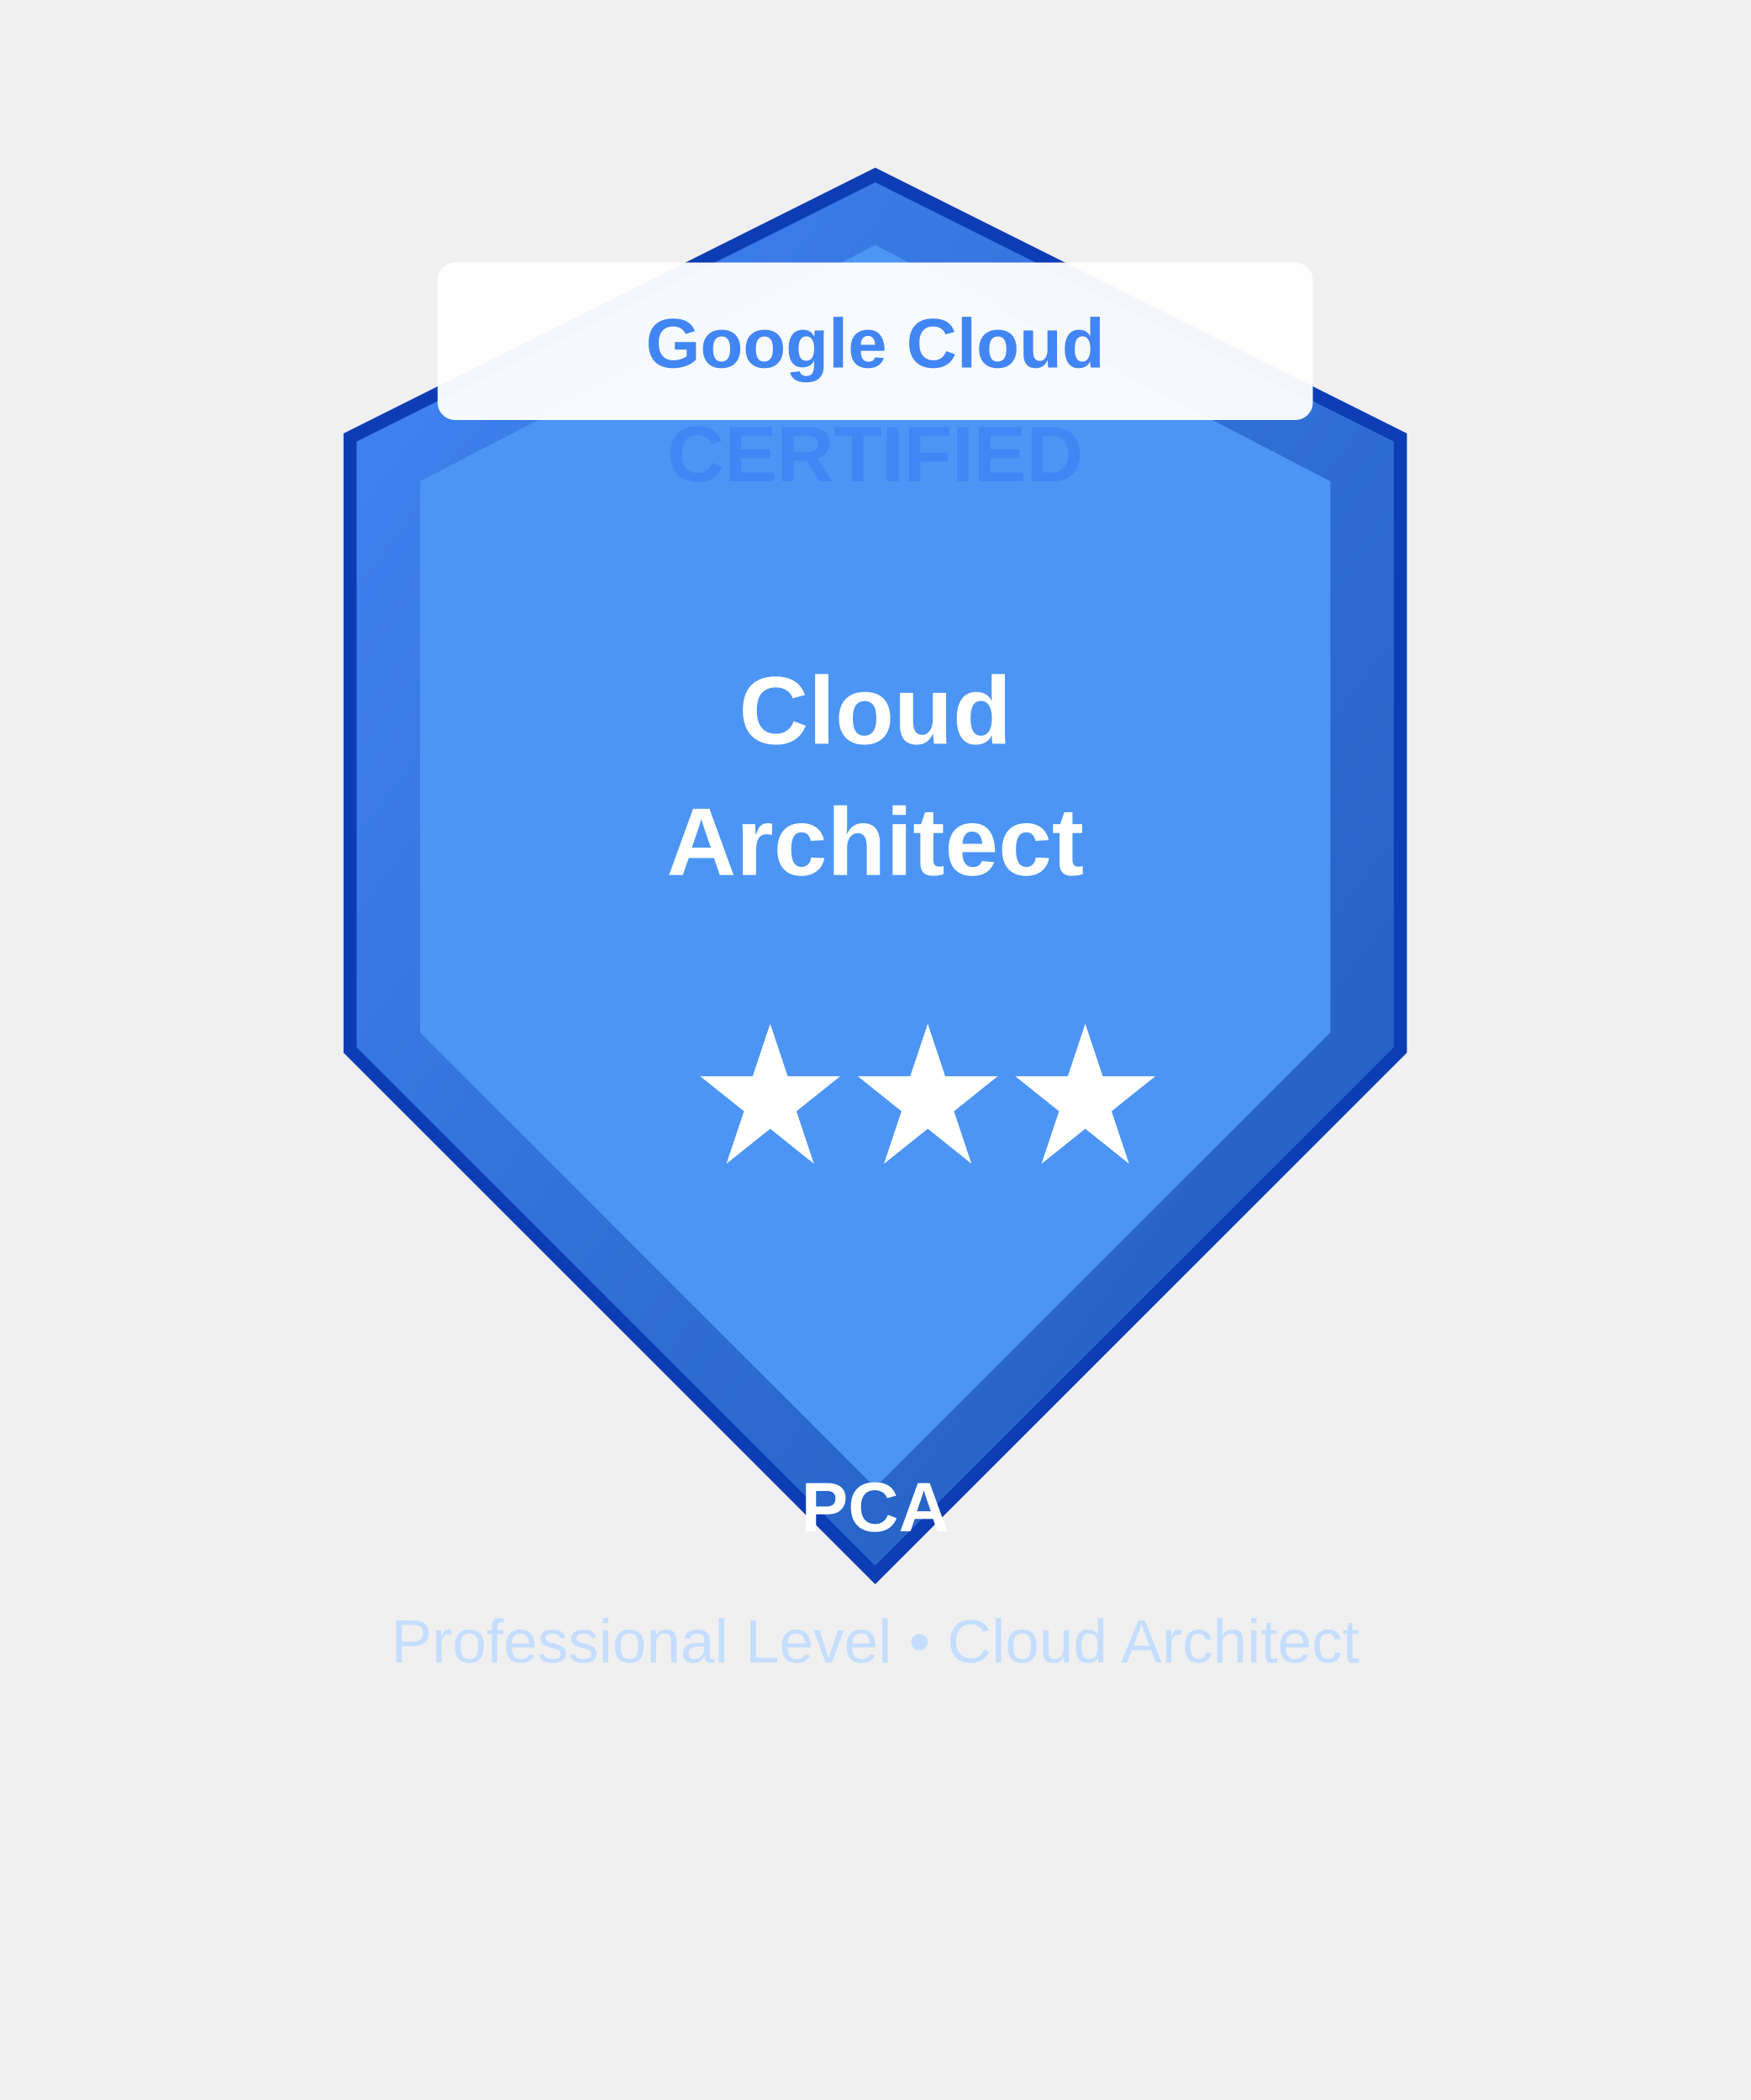
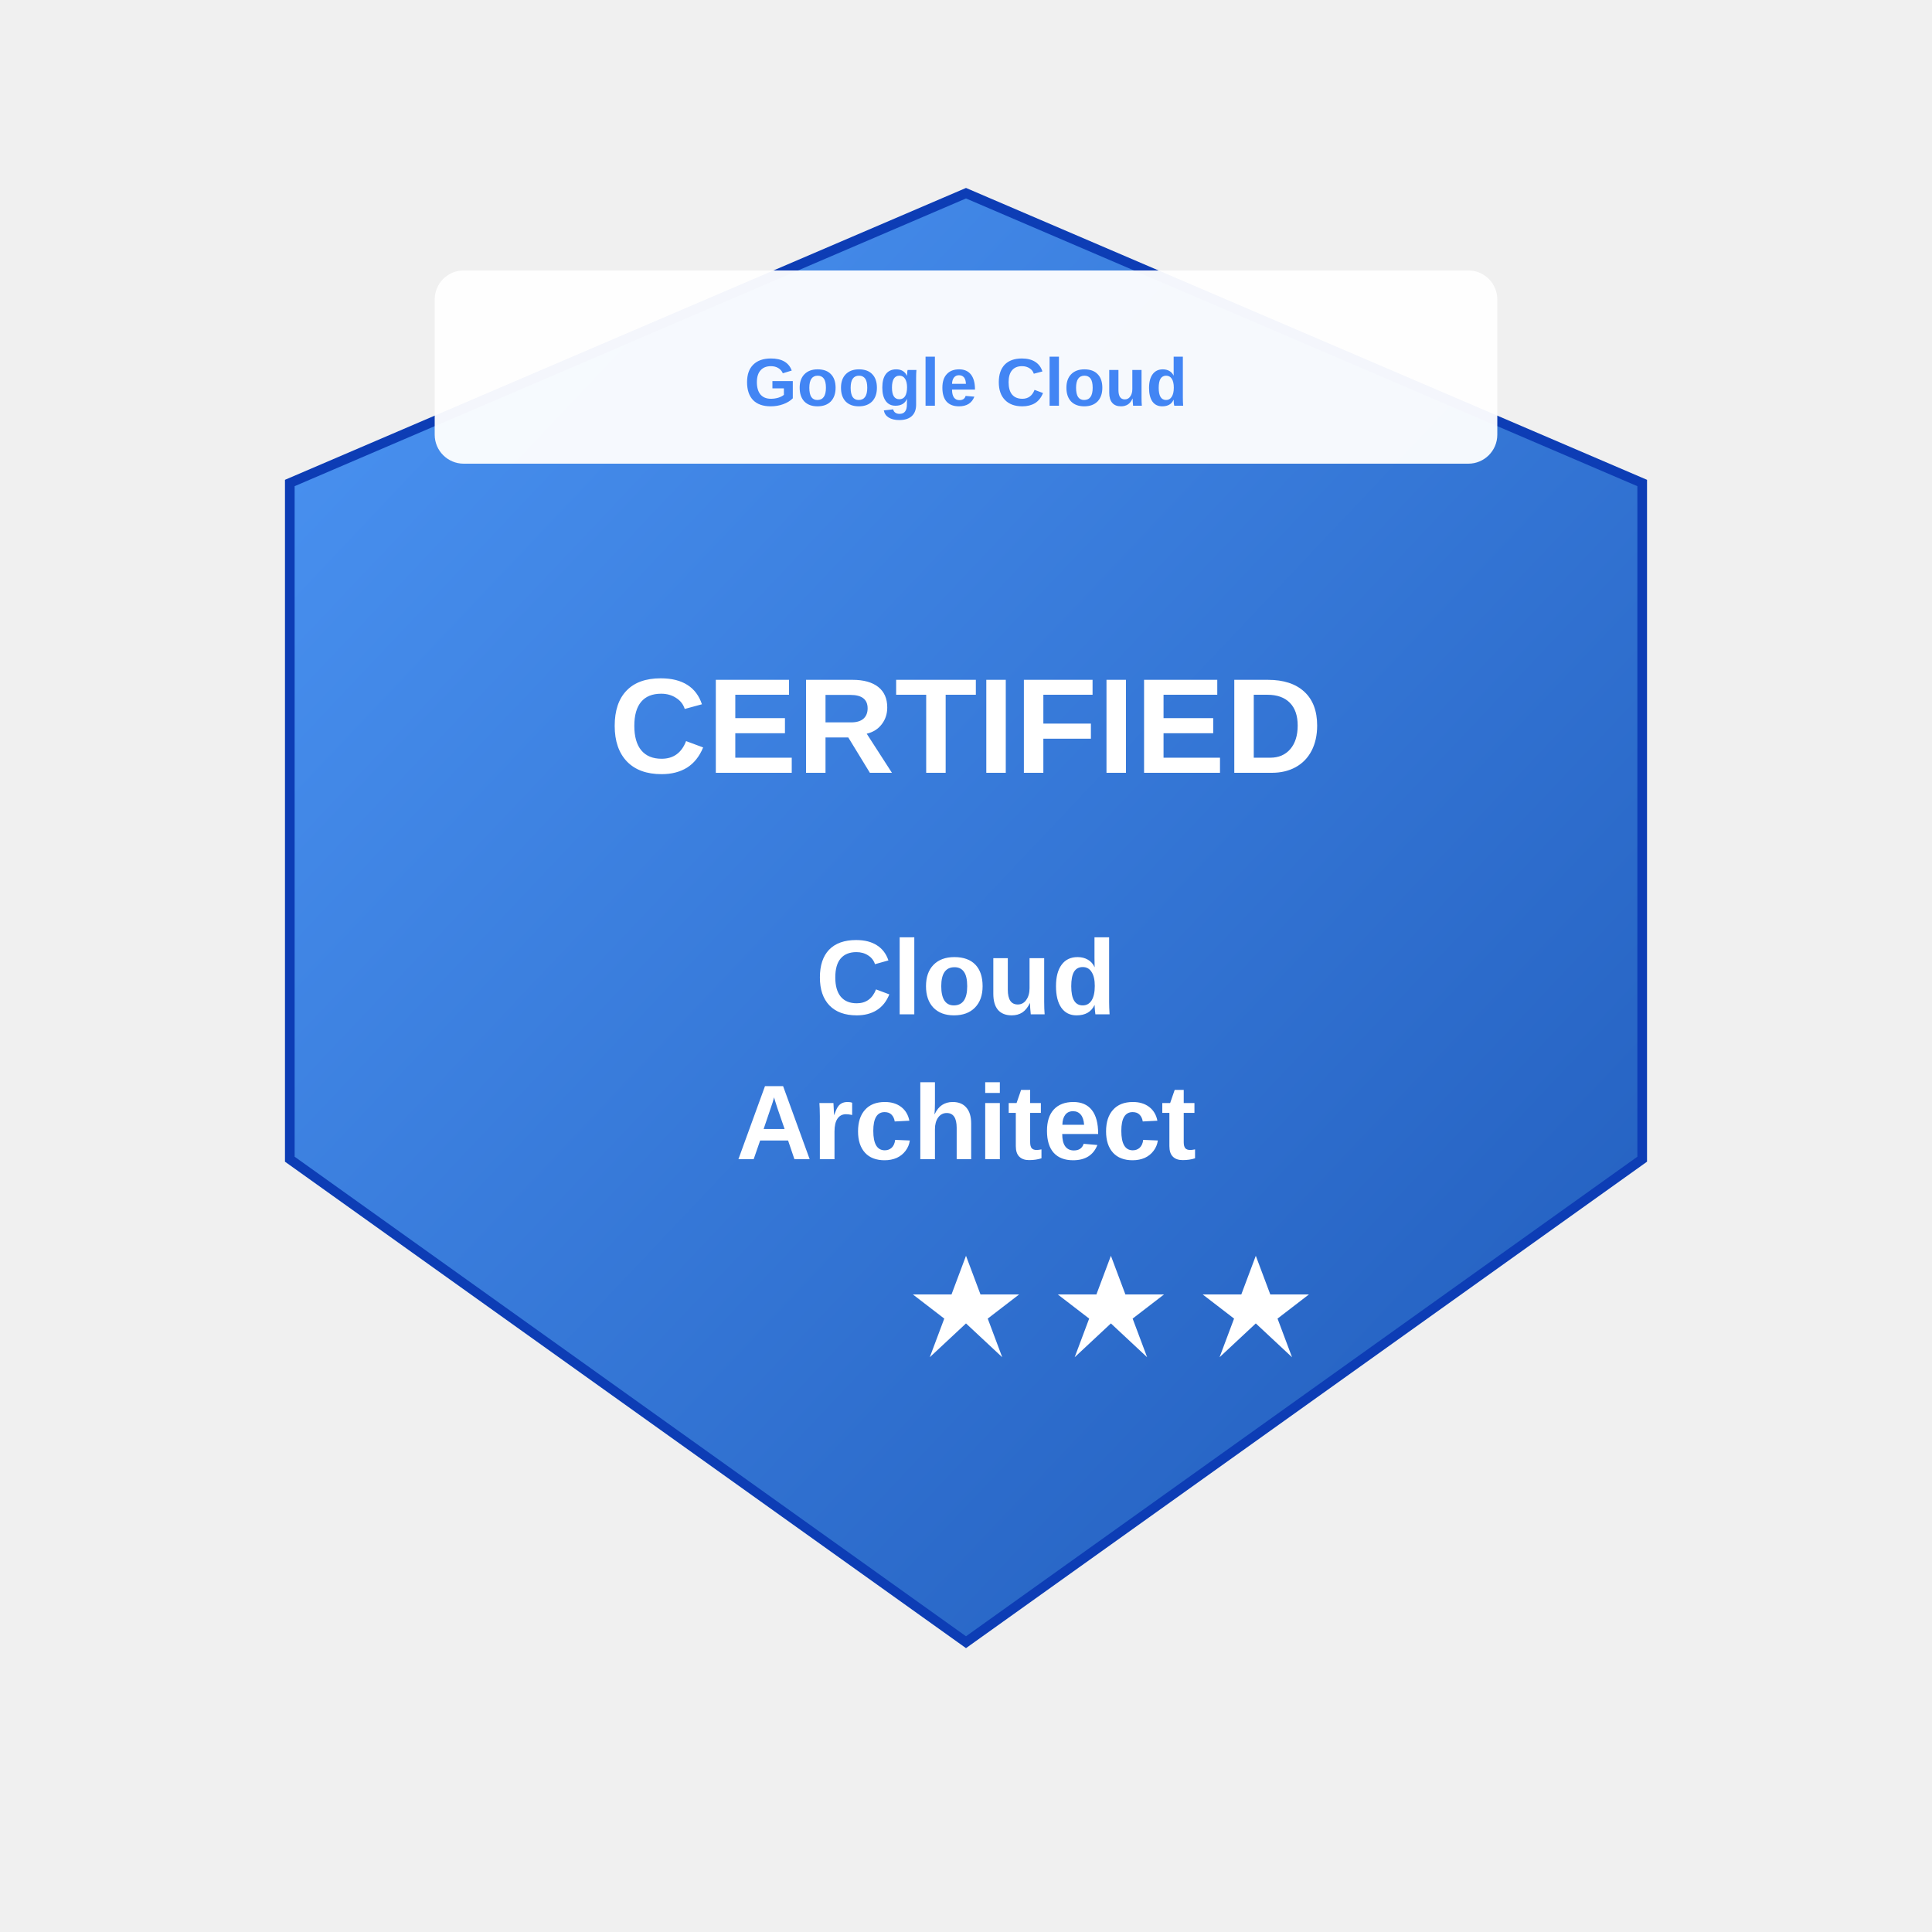
- <svg xmlns="http://www.w3.org/2000/svg" viewBox="0 0 200 240">
+ <svg xmlns="http://www.w3.org/2000/svg" viewBox="0 0 200 200">
  <defs>
-     <linearGradient id="bg-gradient5" x1="0%" y1="0%" x2="100%" y2="100%">
-       <stop offset="0%" style="stop-color:#4285f4;stop-opacity:1" />
+     <linearGradient id="gcp-grad" x1="0%" y1="0%" x2="100%" y2="100%">
+       <stop offset="0%" style="stop-color:#4c95f4;stop-opacity:1" />
      <stop offset="100%" style="stop-color:#1f5aba;stop-opacity:1" />
    </linearGradient>
  </defs>
-   <path d="M 100 20 L 160 50 L 160 120 Q 100 180 100 180 Q 100 180 40 120 L 40 50 Z" fill="url(#bg-gradient5)" stroke="#0d3db5" stroke-width="1.5" />
-   <path d="M 100 28 L 152 55 L 152 118 Q 100 170 100 170 Q 100 170 48 118 L 48 55 Z" fill="#4c95f4" />
-   <rect x="50" y="30" width="100" height="18" fill="#ffffff" opacity="0.95" rx="2" />
-   <text x="100" y="42" font-family="Arial, sans-serif" font-size="8" font-weight="bold" text-anchor="middle" fill="#4285f4">
-     Google Cloud
-   </text>
-   <text x="100" y="55" font-family="Arial, sans-serif" font-size="9" font-weight="bold" text-anchor="middle" fill="#4285f4">
-     CERTIFIED
-   </text>
-   <text x="100" y="85" font-family="Arial, sans-serif" font-size="11" font-weight="bold" text-anchor="middle" fill="#ffffff">
-     Cloud
-   </text>
-   <text x="100" y="100" font-family="Arial, sans-serif" font-size="11" font-weight="bold" text-anchor="middle" fill="#ffffff">
-     Architect
-   </text>
-   <g transform="translate(88, 125)">
-     <polygon points="0,-8 2,-2 8,-2 3,2 5,8 0,4 -5,8 -3,2 -8,-2 -2,-2" fill="#ffffff" />
-     <polygon points="18,-8 20,-2 26,-2 21,2 23,8 18,4 13,8 15,2 10,-2 16,-2" fill="#ffffff" />
-     <polygon points="36,-8 38,-2 44,-2 39,2 41,8 36,4 31,8 33,2 28,-2 34,-2" fill="#ffffff" />
+   <path d="M 100,20 L 170,50 L 170,120 Q 100,170 100,170 Q 100,170 30,120 L 30,50 Z" fill="url(#gcp-grad)" stroke="#0d3db5" stroke-width="1" />
+   <rect x="45" y="28" width="110" height="20" fill="#ffffff" opacity="0.95" rx="3" />
+   <text x="100" y="42" font-family="Arial, sans-serif" font-size="7" font-weight="bold" text-anchor="middle" fill="#4285f4">Google Cloud</text>
+   <text x="100" y="80" font-family="Arial, sans-serif" font-size="14" font-weight="bold" text-anchor="middle" fill="#ffffff">CERTIFIED</text>
+   <text x="100" y="105" font-family="Arial, sans-serif" font-size="11" font-weight="bold" text-anchor="middle" fill="#ffffff">Cloud</text>
+   <text x="100" y="120" font-family="Arial, sans-serif" font-size="11" font-weight="bold" text-anchor="middle" fill="#ffffff">Architect</text>
+   <g transform="translate(100, 135)">
+     <polygon points="0,-5 1.5,-1 5.5,-1 2.25,1.5 3.75,5.5 0,2 -3.75,5.5 -2.25,1.5 -5.5,-1 -1.5,-1" fill="#ffffff" />
+     <polygon points="15,-5 16.5,-1 20.5,-1 17.25,1.5 18.75,5.5 15,2 11.25,5.5 12.75,1.5 9.5,-1 13.5,-1" fill="#ffffff" />
+     <polygon points="30,-5 31.5,-1 35.5,-1 32.25,1.5 33.75,5.5 30,2 26.25,5.5 27.75,1.5 24.5,-1 28.5,-1" fill="#ffffff" />
  </g>
-   <text x="100" y="175" font-family="Arial, sans-serif" font-size="8" text-anchor="middle" fill="#ffffff" font-weight="bold">
-     PCA
-   </text>
-   <text x="100" y="190" font-family="Arial, sans-serif" font-size="7" text-anchor="middle" fill="#c5deff">
-     Professional Level • Cloud Architect
-   </text>
</svg>
